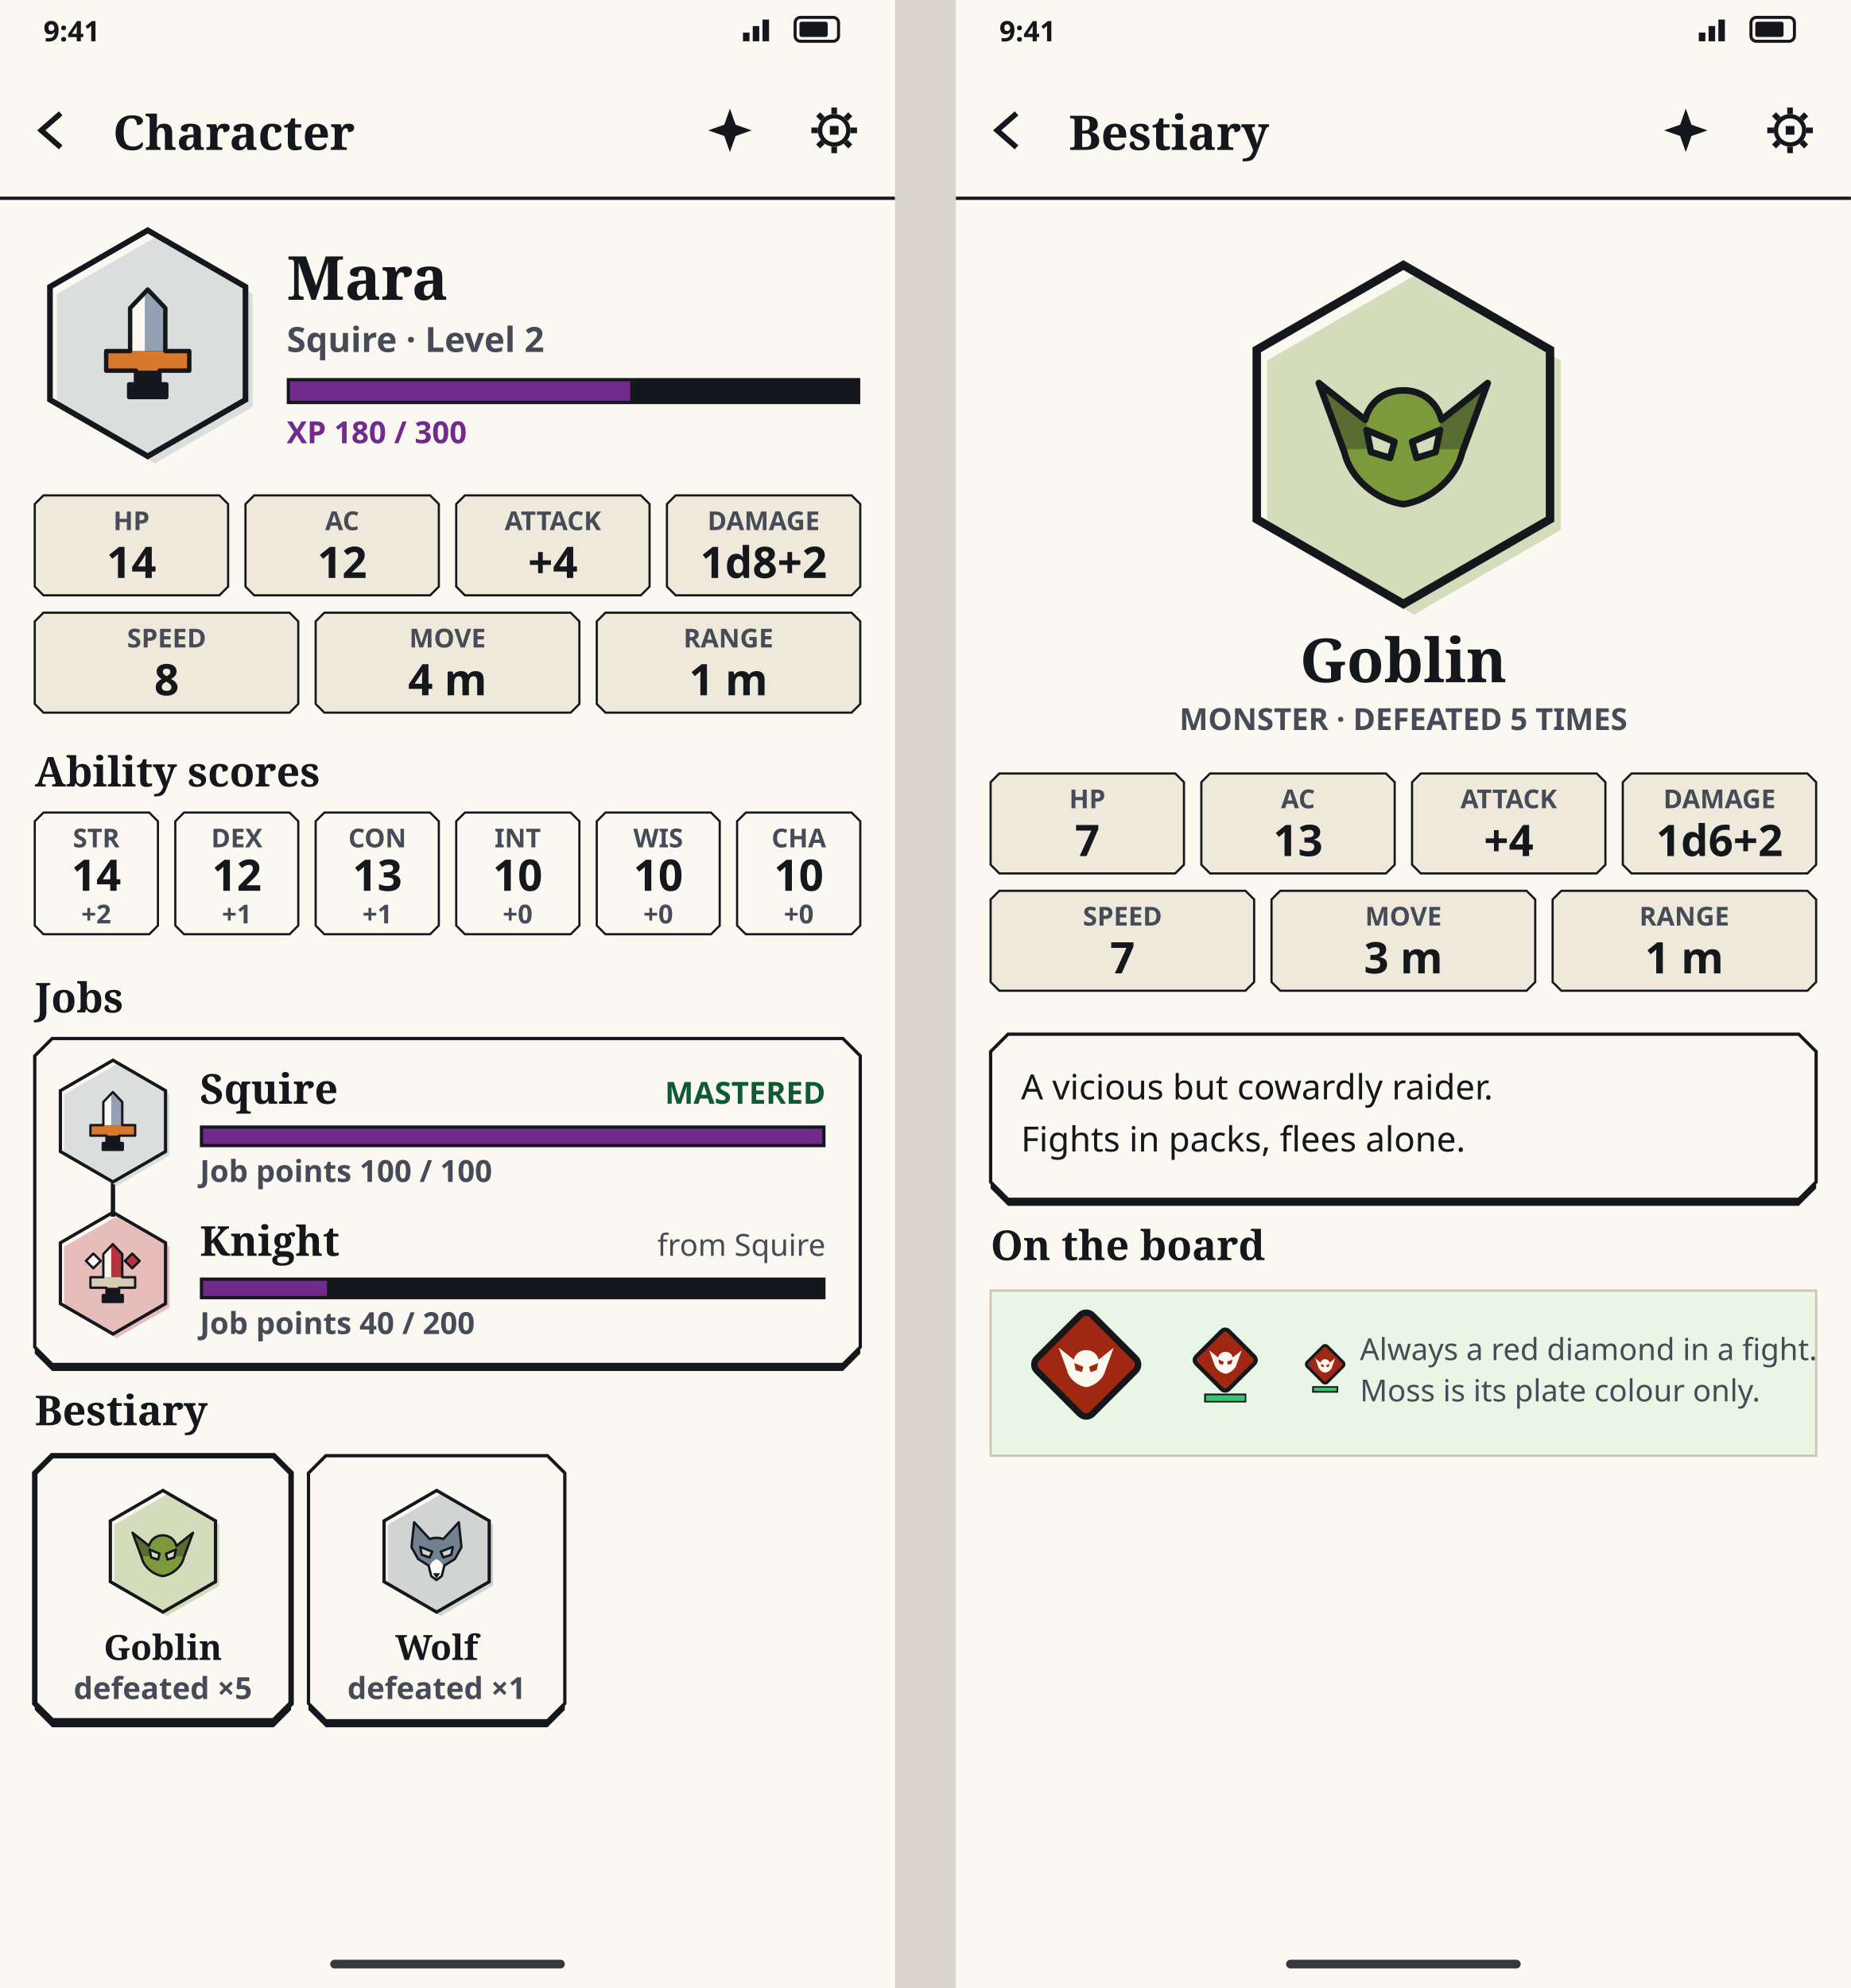
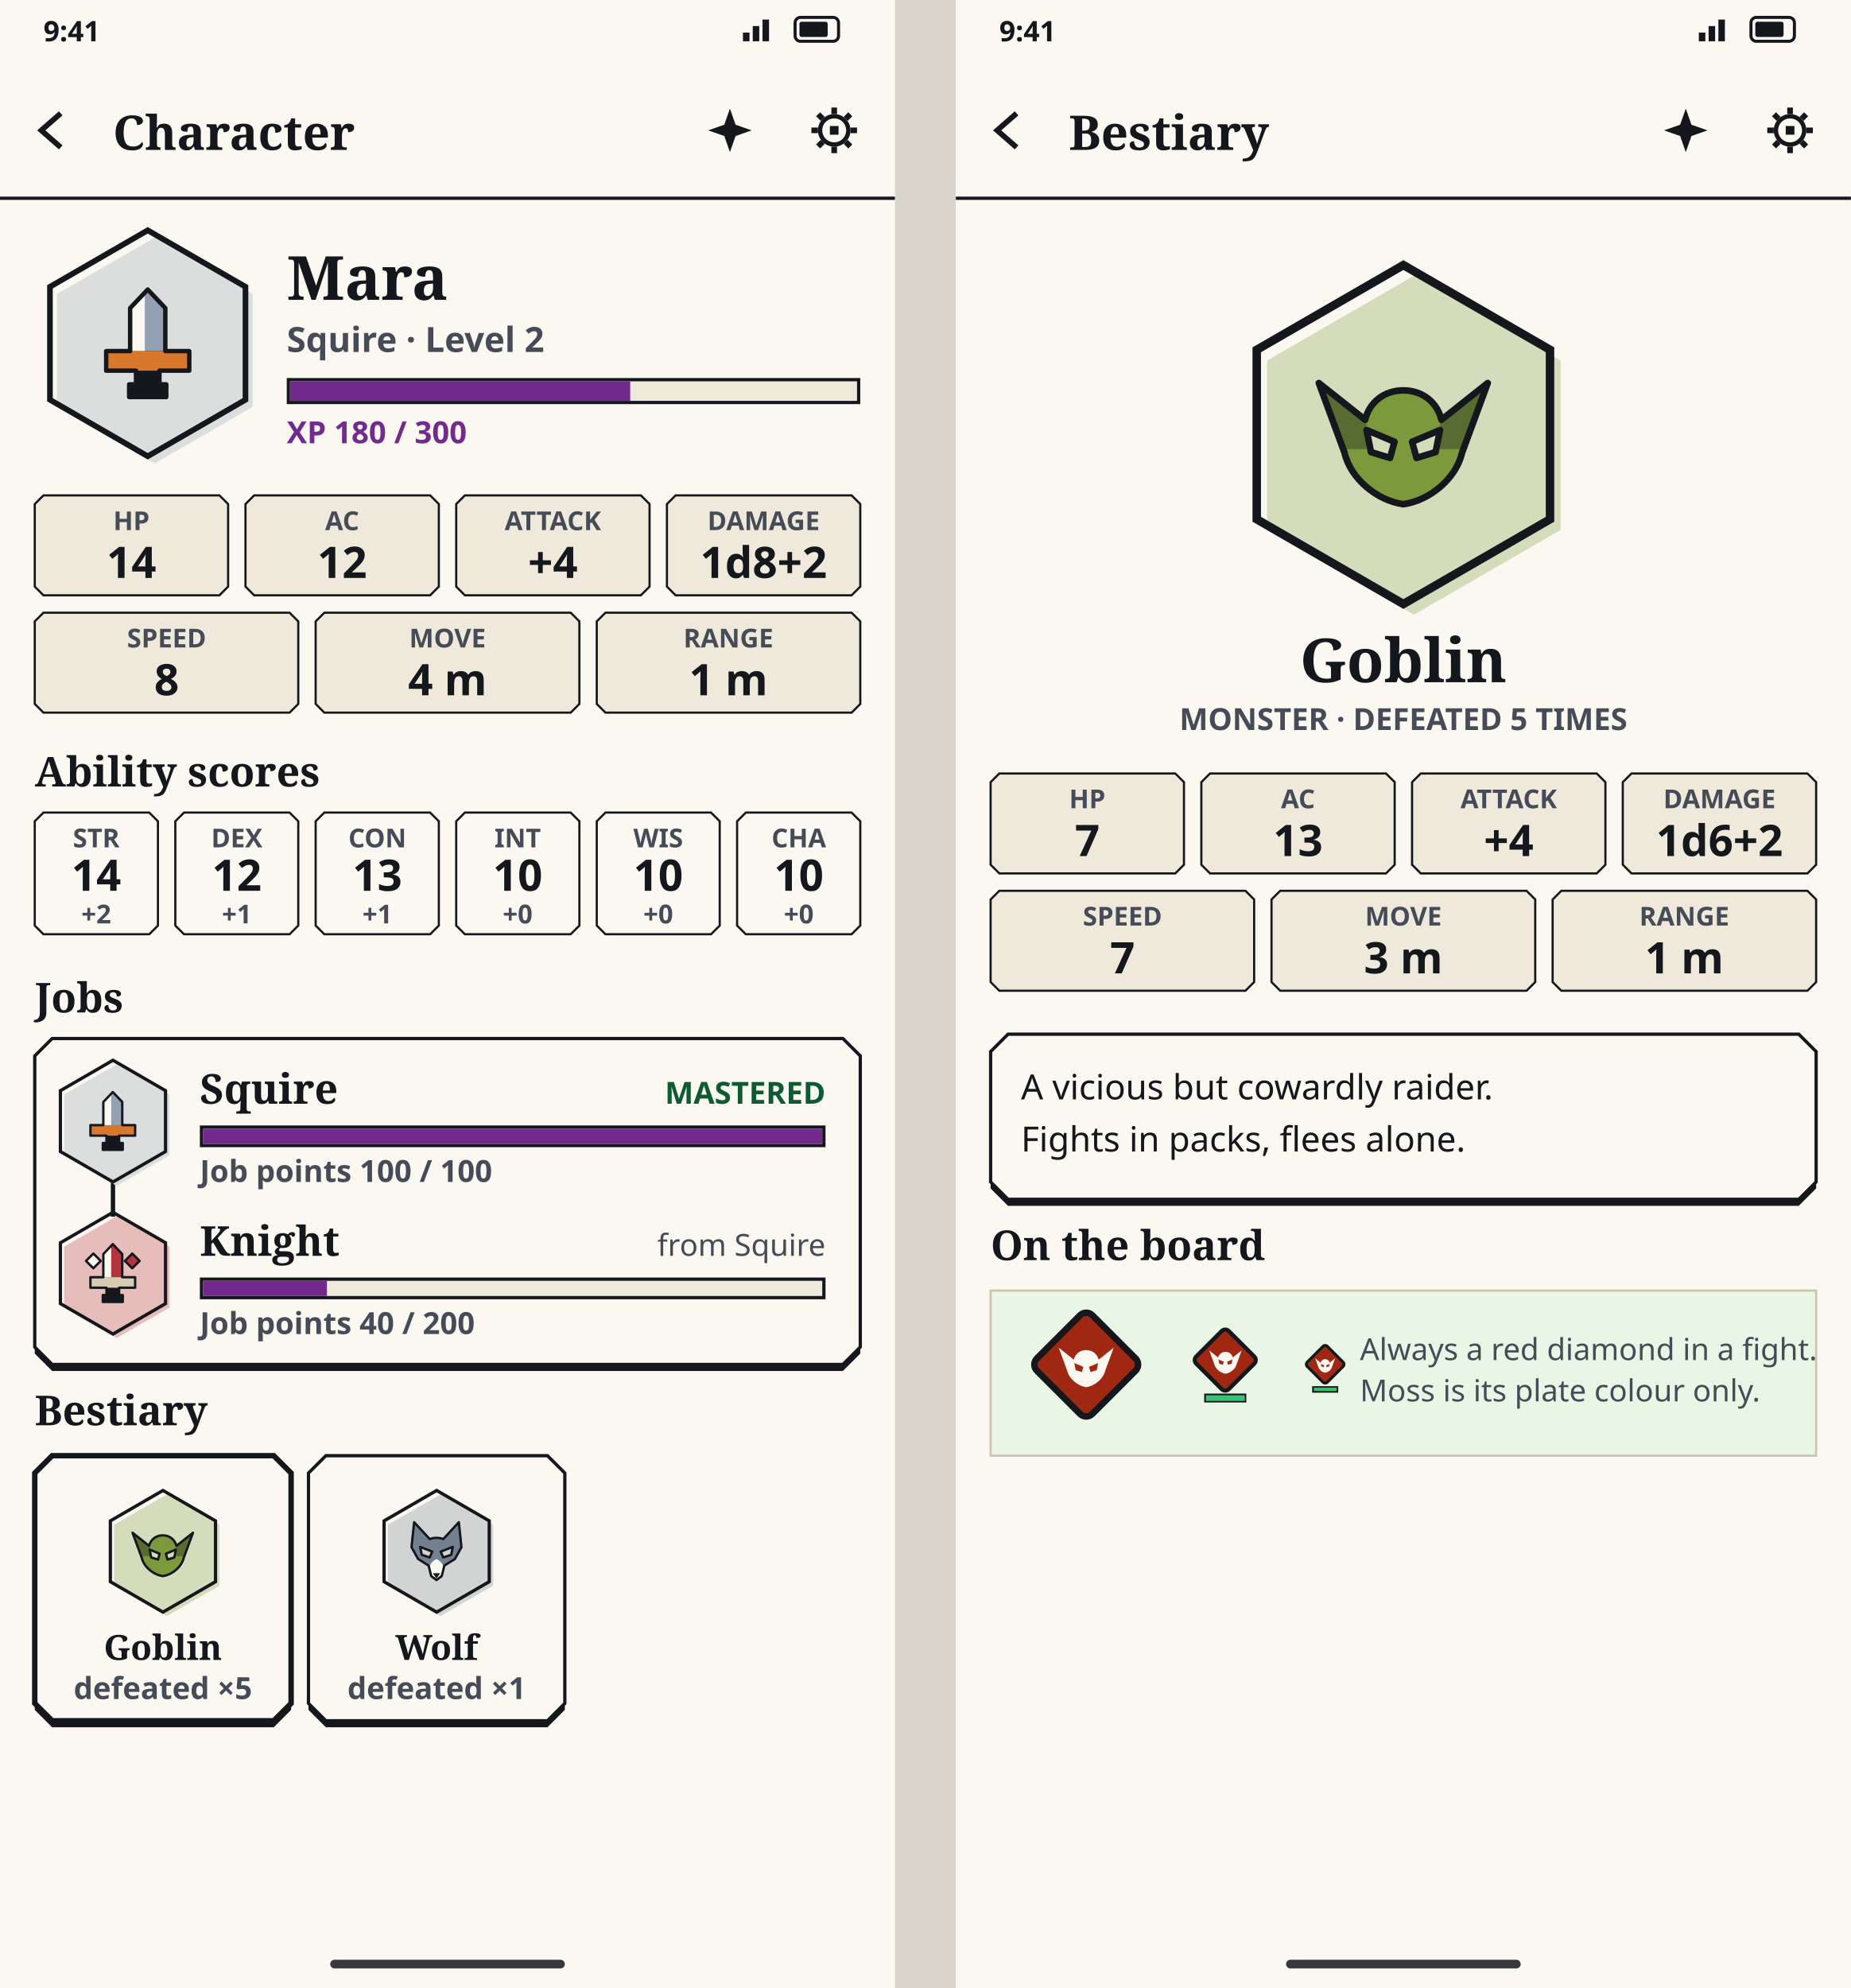
<svg xmlns="http://www.w3.org/2000/svg" width="852" height="915" viewBox="0 0 852 915">
  <style>.s{font-family:serif;font-weight:700}.b{font-family:sans-serif}.m{font-family:sans-serif;font-weight:500}.h{font-family:sans-serif;font-weight:700;font-stretch:condensed;font-variant-numeric:tabular-nums}.i{font-family:serif;font-style:italic}</style>
  <rect width="852" height="915" fill="#FBF8F1" />
  <rect x="0" y="0" width="412" height="28" fill="#FBF8F1" />
  <text x="20" y="19" class="h" font-size="13" fill="#14171C">9:41</text>
  <rect x="366" y="8" width="20" height="11" rx="2.5" fill="none" stroke="#14171C" stroke-width="1.4" />
  <rect x="368" y="10" width="13" height="7" rx="1" fill="#14171C" />
  <path d="M342 19h3v-4h-3zM346.5 19h3v-7h-3zM351 19h3v-10h-3z" fill="#14171C" />
  <rect x="0" y="28" width="412" height="64" fill="#FBF8F1" />
  <rect x="0" y="90.5" width="412" height="1.5" fill="#14171C" />
  <path d="M27 53L19 60L27 67" fill="none" stroke="#14171C" stroke-width="2.5" stroke-linecap="square" />
  <text x="52" y="69" class="s" font-size="22" fill="#14171C">Character</text>
  <path d="M336 50L338.6 57.4L346 60L338.6 62.6L336 70L333.4 62.6L326 60L333.4 57.4Z" fill="#14171C" />
  <circle cx="384" cy="60" r="6.5" fill="none" stroke="#14171C" stroke-width="2" />
  <rect x="382" y="58" width="4" height="4" fill="#14171C" />
  <path d="M391.5 60L394.5 60M389.3 65.3L391.4 67.4M384 67.5L384 70.5M378.7 65.3L376.6 67.4M376.5 60L373.5 60M378.7 54.7L376.6 52.6M384 52.5L384 49.5M389.3 54.7L391.4 52.6" stroke="#14171C" stroke-width="2.6" />
  <path d="M116.3 187.3L116.3 135.3L71.3 109.3L26.2 135.3L26.2 187.3L71.2 213.3Z" fill="#DCDEDE" />
  <g transform="translate(41 131) scale(2.25)">
    <path d="M12 1 L15.6 4.8 L15.6 13.6 L20.5 13.6 L20.5 17.6 L14.4 17.6 L14.4 20.4 L15.8 20.4 L15.8 23 L8.2 23 L8.2 20.4 L9.6 20.4 L9.6 17.6 L3.5 17.6 L3.5 13.6 L8.4 13.6 L8.4 4.8 Z" fill="#14171C" fill-rule="evenodd" />
    <clipPath id="g11">
      <path d="M12 1 L15.6 4.8 L15.6 13.6 L20.5 13.6 L20.5 17.6 L14.4 17.6 L14.4 20.4 L15.8 20.4 L15.8 23 L8.2 23 L8.2 20.4 L9.6 20.4 L9.6 17.6 L3.5 17.6 L3.5 13.6 L8.4 13.6 L8.4 4.8 Z" clip-rule="evenodd" />
    </clipPath>
    <g clip-path="url(#g11)">
      <path d="M0 0 L24 0 L24 13.6 L0 13.6 Z" fill="#93A1B3" />
      <path d="M0 0 L11.4 0 L11.4 13.6 L0 13.6 Z" fill="#FBF8F1" />
      <path d="M0 13.6 L24 13.6 L24 17.6 L0 17.6 Z" fill="#D9782D" />
    </g>
    <path d="M12 1 L15.6 4.8 L15.6 13.6 L20.5 13.6 L20.5 17.6 L14.4 17.6 L14.4 20.4 L15.8 20.4 L15.8 23 L8.2 23 L8.2 20.4 L9.6 20.4 L9.6 17.6 L3.5 17.6 L3.5 13.6 L8.4 13.6 L8.4 4.8 Z" fill="none" stroke="#14171C" stroke-width=".9" stroke-linejoin="round" />
  </g>
  <path d="M113 184L113 132L68 106L23 132L23 184L68 210Z" fill="none" stroke="#14171C" stroke-width="2.6" />
  <text x="132" y="138" class="s" font-size="28" fill="#14171C">Mara</text>
  <text x="132" y="162" class="h" font-size="16" fill="#454C57">Squire · Level 2</text>
-   <rect x="132" y="174" width="264" height="12" fill="#14171C" />
+   <rect x="132.75" y="174.75" width="262.5" height="10.5" fill="#EFE9DB" stroke="#14171C" stroke-width="1.5" />
  <rect x="133.5" y="175.5" width="156.6" height="9" fill="#722A8C" />
  <text x="132" y="204" class="h" font-size="14" fill="#722A8C">XP 180 / 300</text>
  <path d="M20 228H101L105 232V270L101 274H20L16 270V232Z" fill="#EFE9DB" stroke="#14171C" stroke-width="1" />
  <text x="60.5" y="244" class="h" font-size="12" fill="#454C57" text-anchor="middle">HP</text>
  <text x="60.5" y="266" class="h" font-size="20" fill="#14171C" text-anchor="middle">14</text>
  <path d="M117 228H198L202 232V270L198 274H117L113 270V232Z" fill="#EFE9DB" stroke="#14171C" stroke-width="1" />
  <text x="157.5" y="244" class="h" font-size="12" fill="#454C57" text-anchor="middle">AC</text>
  <text x="157.5" y="266" class="h" font-size="20" fill="#14171C" text-anchor="middle">12</text>
  <path d="M214 228H295L299 232V270L295 274H214L210 270V232Z" fill="#EFE9DB" stroke="#14171C" stroke-width="1" />
  <text x="254.5" y="244" class="h" font-size="12" fill="#454C57" text-anchor="middle">ATTACK</text>
  <text x="254.5" y="266" class="h" font-size="20" fill="#14171C" text-anchor="middle">+4</text>
  <path d="M311 228H392L396 232V270L392 274H311L307 270V232Z" fill="#EFE9DB" stroke="#14171C" stroke-width="1" />
  <text x="351.5" y="244" class="h" font-size="12" fill="#454C57" text-anchor="middle">DAMAGE</text>
  <text x="351.5" y="266" class="h" font-size="20" fill="#14171C" text-anchor="middle">1d8+2</text>
  <path d="M20 282H133.3L137.3 286V324L133.3 328H20L16 324V286Z" fill="#EFE9DB" stroke="#14171C" stroke-width="1" />
  <text x="76.7" y="298" class="h" font-size="12" fill="#454C57" text-anchor="middle">SPEED</text>
  <text x="76.7" y="320" class="h" font-size="20" fill="#14171C" text-anchor="middle">8</text>
  <path d="M149.3 282H262.7L266.7 286V324L262.7 328H149.3L145.3 324V286Z" fill="#EFE9DB" stroke="#14171C" stroke-width="1" />
  <text x="206" y="298" class="h" font-size="12" fill="#454C57" text-anchor="middle">MOVE</text>
  <text x="206" y="320" class="h" font-size="20" fill="#14171C" text-anchor="middle">4 m</text>
  <path d="M278.7 282H392L396 286V324L392 328H278.7L274.7 324V286Z" fill="#EFE9DB" stroke="#14171C" stroke-width="1" />
  <text x="335.3" y="298" class="h" font-size="12" fill="#454C57" text-anchor="middle">RANGE</text>
  <text x="335.3" y="320" class="h" font-size="20" fill="#14171C" text-anchor="middle">1 m</text>
  <text x="16" y="362" class="s" font-size="19" fill="#14171C">Ability scores</text>
  <path d="M20 374H68.7L72.7 378V426L68.7 430H20L16 426V378Z" fill="#FBF8F1" stroke="#14171C" stroke-width="1" />
  <text x="44.3" y="390" class="h" font-size="12" fill="#454C57" text-anchor="middle">STR</text>
  <text x="44.3" y="410" class="h" font-size="20" fill="#14171C" text-anchor="middle">14</text>
  <text x="44.3" y="425" class="h" font-size="12" fill="#454C57" text-anchor="middle">+2</text>
  <path d="M84.7 374H133.3L137.3 378V426L133.3 430H84.7L80.7 426V378Z" fill="#FBF8F1" stroke="#14171C" stroke-width="1" />
  <text x="109" y="390" class="h" font-size="12" fill="#454C57" text-anchor="middle">DEX</text>
  <text x="109" y="410" class="h" font-size="20" fill="#14171C" text-anchor="middle">12</text>
  <text x="109" y="425" class="h" font-size="12" fill="#454C57" text-anchor="middle">+1</text>
  <path d="M149.3 374H198L202 378V426L198 430H149.3L145.3 426V378Z" fill="#FBF8F1" stroke="#14171C" stroke-width="1" />
  <text x="173.7" y="390" class="h" font-size="12" fill="#454C57" text-anchor="middle">CON</text>
  <text x="173.7" y="410" class="h" font-size="20" fill="#14171C" text-anchor="middle">13</text>
  <text x="173.7" y="425" class="h" font-size="12" fill="#454C57" text-anchor="middle">+1</text>
  <path d="M214 374H262.7L266.7 378V426L262.7 430H214L210 426V378Z" fill="#FBF8F1" stroke="#14171C" stroke-width="1" />
  <text x="238.3" y="390" class="h" font-size="12" fill="#454C57" text-anchor="middle">INT</text>
  <text x="238.3" y="410" class="h" font-size="20" fill="#14171C" text-anchor="middle">10</text>
  <text x="238.3" y="425" class="h" font-size="12" fill="#454C57" text-anchor="middle">+0</text>
  <path d="M278.7 374H327.3L331.3 378V426L327.3 430H278.7L274.7 426V378Z" fill="#FBF8F1" stroke="#14171C" stroke-width="1" />
  <text x="303" y="390" class="h" font-size="12" fill="#454C57" text-anchor="middle">WIS</text>
  <text x="303" y="410" class="h" font-size="20" fill="#14171C" text-anchor="middle">10</text>
  <text x="303" y="425" class="h" font-size="12" fill="#454C57" text-anchor="middle">+0</text>
  <path d="M343.3 374H392L396 378V426L392 430H343.3L339.3 426V378Z" fill="#FBF8F1" stroke="#14171C" stroke-width="1" />
  <text x="367.7" y="390" class="h" font-size="12" fill="#454C57" text-anchor="middle">CHA</text>
  <text x="367.7" y="410" class="h" font-size="20" fill="#14171C" text-anchor="middle">10</text>
  <text x="367.7" y="425" class="h" font-size="12" fill="#454C57" text-anchor="middle">+0</text>
  <text x="16" y="466" class="s" font-size="19" fill="#14171C">Jobs</text>
  <path d="M24 481H388L396 489V623L388 631H24L16 623V489Z" fill="#14171C" />
  <path d="M24 478H388L396 486V620L388 628H24L16 620V486Z" fill="#FBF8F1" stroke="#14171C" stroke-width="1.5" />
  <path d="M52 540V560" stroke="#14171C" stroke-width="2" />
  <path d="M78 531.8L78 503.8L53.8 489.8L29.5 503.8L29.5 531.8L53.7 545.8Z" fill="#DCDEDE" />
  <g transform="translate(37.4 501.4) scale(1.21)">
    <path d="M12 1 L15.6 4.8 L15.6 13.6 L20.5 13.6 L20.5 17.6 L14.4 17.6 L14.4 20.4 L15.8 20.4 L15.8 23 L8.2 23 L8.2 20.4 L9.6 20.4 L9.6 17.6 L3.5 17.6 L3.5 13.6 L8.4 13.6 L8.4 4.8 Z" fill="#14171C" fill-rule="evenodd" />
    <clipPath id="g12">
      <path d="M12 1 L15.6 4.8 L15.6 13.6 L20.5 13.6 L20.5 17.6 L14.4 17.6 L14.4 20.4 L15.8 20.4 L15.8 23 L8.2 23 L8.2 20.4 L9.6 20.4 L9.6 17.6 L3.5 17.6 L3.5 13.6 L8.4 13.6 L8.4 4.8 Z" clip-rule="evenodd" />
    </clipPath>
    <g clip-path="url(#g12)">
      <path d="M0 0 L24 0 L24 13.6 L0 13.6 Z" fill="#93A1B3" />
      <path d="M0 0 L11.4 0 L11.4 13.6 L0 13.6 Z" fill="#FBF8F1" />
      <path d="M0 13.6 L24 13.6 L24 17.6 L0 17.6 Z" fill="#D9782D" />
    </g>
    <path d="M12 1 L15.6 4.8 L15.6 13.6 L20.5 13.6 L20.5 17.6 L14.4 17.6 L14.4 20.4 L15.8 20.4 L15.8 23 L8.2 23 L8.2 20.4 L9.6 20.4 L9.6 17.6 L3.5 17.6 L3.5 13.6 L8.4 13.6 L8.4 4.8 Z" fill="none" stroke="#14171C" stroke-width=".9" stroke-linejoin="round" />
  </g>
  <path d="M76.2 530L76.2 502L52 488L27.8 502L27.8 530L52 544Z" fill="none" stroke="#14171C" stroke-width="1.5" />
  <text x="92" y="508" class="s" font-size="19" fill="#14171C">Squire</text>
  <text x="380" y="508" class="h" font-size="14" fill="#0E5A31" text-anchor="end">MASTERED</text>
-   <rect x="92" y="518" width="288" height="10" fill="#14171C" />
+   <rect x="92.75" y="518.75" width="286.5" height="8.5" fill="#EFE9DB" stroke="#14171C" stroke-width="1.5" />
  <rect x="93.5" y="519.5" width="285" height="7" fill="#722A8C" />
  <text x="92" y="544" class="h" font-size="14" fill="#454C57">Job points 100 / 100</text>
  <path d="M78 601.8L78 573.8L53.8 559.8L29.5 573.8L29.5 601.8L53.7 615.8Z" fill="#E6BDBB" />
  <g transform="translate(37.4 571.4) scale(1.21)">
    <path d="M12 1 L15.6 4.8 L15.6 13.6 L20.5 13.6 L20.5 17.6 L14.4 17.6 L14.4 20.4 L15.8 20.4 L15.8 23 L8.2 23 L8.2 20.4 L9.6 20.4 L9.6 17.6 L3.5 17.6 L3.5 13.6 L8.4 13.6 L8.4 4.8 Z M4.6 4.6 L7.4 7.4 L4.6 10.2 L1.8 7.4 Z M19.4 4.6 L22.2 7.4 L19.4 10.2 L16.6 7.4 Z" fill="#14171C" fill-rule="evenodd" />
    <clipPath id="g13">
      <path d="M12 1 L15.6 4.8 L15.6 13.6 L20.5 13.6 L20.5 17.6 L14.4 17.6 L14.4 20.4 L15.8 20.4 L15.8 23 L8.2 23 L8.2 20.4 L9.6 20.4 L9.6 17.6 L3.5 17.6 L3.5 13.6 L8.4 13.6 L8.4 4.8 Z M4.6 4.6 L7.4 7.4 L4.6 10.2 L1.8 7.4 Z M19.4 4.6 L22.2 7.4 L19.4 10.2 L16.6 7.4 Z" clip-rule="evenodd" />
    </clipPath>
    <g clip-path="url(#g13)">
      <path d="M0 0 L24 0 L24 13.6 L0 13.6 Z" fill="#B5333C" />
      <path d="M0 0 L11.4 0 L11.4 13.6 L0 13.6 Z" fill="#FBF8F1" />
      <path d="M0 13.6 L24 13.6 L24 17.6 L0 17.6 Z" fill="#D8CCB2" />
    </g>
    <path d="M12 1 L15.6 4.8 L15.6 13.6 L20.5 13.6 L20.5 17.6 L14.4 17.6 L14.4 20.4 L15.8 20.4 L15.8 23 L8.2 23 L8.2 20.4 L9.6 20.4 L9.6 17.6 L3.5 17.6 L3.5 13.6 L8.4 13.6 L8.4 4.8 Z M4.6 4.6 L7.4 7.4 L4.6 10.2 L1.8 7.4 Z M19.4 4.6 L22.2 7.4 L19.4 10.2 L16.6 7.4 Z" fill="none" stroke="#14171C" stroke-width=".9" stroke-linejoin="round" />
  </g>
  <path d="M76.2 600L76.2 572L52 558L27.8 572L27.8 600L52 614Z" fill="none" stroke="#14171C" stroke-width="1.5" />
  <text x="92" y="578" class="s" font-size="19" fill="#14171C">Knight</text>
  <text x="380" y="578" class="b" font-size="14" fill="#454C57" text-anchor="end">from Squire</text>
-   <rect x="92" y="588" width="288" height="10" fill="#14171C" />
+   <rect x="92.75" y="588.75" width="286.5" height="8.5" fill="#EFE9DB" stroke="#14171C" stroke-width="1.5" />
  <rect x="93.5" y="589.5" width="57" height="7" fill="#722A8C" />
  <text x="92" y="614" class="h" font-size="14" fill="#454C57">Job points 40 / 200</text>
  <text x="16" y="656" class="s" font-size="19" fill="#14171C">Bestiary</text>
  <path d="M24 673H126L134 681V787L126 795H24L16 787V681Z" fill="#14171C" />
  <path d="M24 670H126L134 678V784L126 792H24L16 784V678Z" fill="#FBF8F1" stroke="#14171C" stroke-width="2.5" />
  <path d="M101 729.8L101 701.8L76.8 687.8L52.5 701.8L52.5 729.8L76.8 743.8Z" fill="#D5DCBB" />
  <g transform="translate(60.4 699.4) scale(1.21)">
    <path d="M12 6 C14.6 6 16.6 7.6 17.2 10 L23.5 5 L20 14.5 C19.2 18 15.6 21 12 21.5 C8.4 21 4.8 18 4 14.5 L0.5 5 L6.8 10 C7.4 7.6 9.4 6 12 6 Z M7 11.4 L10.8 13 L10.2 15.2 L7.6 14.4 Z M17 11.4 L16.4 14.4 L13.8 15.2 L13.2 13 Z" fill="#14171C" fill-rule="evenodd" />
    <clipPath id="g14">
      <path d="M12 6 C14.6 6 16.6 7.6 17.2 10 L23.5 5 L20 14.5 C19.2 18 15.6 21 12 21.5 C8.4 21 4.8 18 4 14.5 L0.5 5 L6.8 10 C7.4 7.6 9.4 6 12 6 Z M7 11.4 L10.8 13 L10.2 15.2 L7.6 14.4 Z M17 11.4 L16.4 14.4 L13.8 15.2 L13.2 13 Z" clip-rule="evenodd" />
    </clipPath>
    <g clip-path="url(#g14)">
      <path d="M0 0 L24 0 L24 24 L0 24 Z" fill="#7C9A3C" />
      <path d="M0 0 L7 0 L7 14 L0 14 Z" fill="#586C31" />
      <path d="M17 0 L24 0 L24 14 L17 14 Z" fill="#586C31" />
    </g>
    <path d="M12 6 C14.6 6 16.6 7.6 17.2 10 L23.5 5 L20 14.5 C19.2 18 15.6 21 12 21.5 C8.4 21 4.8 18 4 14.5 L0.5 5 L6.8 10 C7.4 7.6 9.4 6 12 6 Z M7 11.4 L10.8 13 L10.2 15.2 L7.6 14.4 Z M17 11.4 L16.4 14.4 L13.8 15.2 L13.2 13 Z" fill="none" stroke="#14171C" stroke-width=".9" stroke-linejoin="round" />
  </g>
  <path d="M99.2 728L99.2 700L75 686L50.8 700L50.8 728L75 742Z" fill="none" stroke="#14171C" stroke-width="1.5" />
  <text x="75" y="764" class="s" font-size="16" fill="#14171C" text-anchor="middle">Goblin</text>
  <text x="75" y="782" class="h" font-size="14" fill="#454C57" text-anchor="middle">defeated ×5</text>
  <path d="M150 673H252L260 681V787L252 795H150L142 787V681Z" fill="#14171C" />
  <path d="M150 670H252L260 678V784L252 792H150L142 784V678Z" fill="#FBF8F1" stroke="#14171C" stroke-width="1.5" />
  <path d="M227 729.8L227 701.8L202.8 687.8L178.5 701.8L178.5 729.8L202.8 743.8Z" fill="#D2D4D4" />
  <g transform="translate(186.4 699.4) scale(1.21)">
    <path d="M3.5 1 L9.4 7.4 C11.2 6.8 12.8 6.8 14.6 7.4 L20.5 1 L21.5 10.5 L19 15 L15 17.5 L14 21.5 L12 23 L10 21.5 L9 17.5 L5 15 L2.5 10.5 Z M5.8 10.4 L10.4 12.2 L9.4 14.4 L6.4 13.4 Z M18.2 10.4 L17.6 13.4 L14.6 14.4 L13.6 12.2 Z" fill="#14171C" fill-rule="evenodd" />
    <clipPath id="g15">
      <path d="M3.5 1 L9.4 7.4 C11.2 6.8 12.8 6.8 14.6 7.4 L20.5 1 L21.5 10.5 L19 15 L15 17.5 L14 21.5 L12 23 L10 21.5 L9 17.5 L5 15 L2.5 10.5 Z M5.8 10.4 L10.4 12.2 L9.4 14.4 L6.4 13.4 Z M18.2 10.4 L17.6 13.4 L14.6 14.4 L13.6 12.2 Z" clip-rule="evenodd" />
    </clipPath>
    <g clip-path="url(#g15)">
      <path d="M0 0 L24 0 L24 24 L0 24 Z" fill="#73808F" />
      <path d="M12 15 C13.6 15.8 14.6 17 14.8 18.6 L14 24 L10 24 L9.2 18.6 C9.4 17 10.4 15.8 12 15 Z" fill="#FBF8F1" />
      <path d="M10.6 20.4 L13.4 20.4 L12 22.4 Z" fill="#14171C" />
    </g>
    <path d="M3.5 1 L9.4 7.4 C11.2 6.8 12.8 6.8 14.6 7.4 L20.5 1 L21.5 10.5 L19 15 L15 17.5 L14 21.5 L12 23 L10 21.5 L9 17.5 L5 15 L2.5 10.5 Z M5.8 10.4 L10.4 12.2 L9.4 14.4 L6.4 13.4 Z M18.2 10.4 L17.6 13.4 L14.6 14.4 L13.6 12.2 Z" fill="none" stroke="#14171C" stroke-width=".9" stroke-linejoin="round" />
  </g>
  <path d="M225.2 728L225.2 700L201 686L176.8 700L176.8 728L201 742Z" fill="none" stroke="#14171C" stroke-width="1.5" />
  <text x="201" y="764" class="s" font-size="16" fill="#14171C" text-anchor="middle">Wolf</text>
  <text x="201" y="782" class="h" font-size="14" fill="#454C57" text-anchor="middle">defeated ×1</text>
  <rect x="152" y="902" width="108" height="4" rx="2" fill="#14171C" opacity=".85" />
  <rect x="412" y="0" width="28" height="915" fill="#D9D5CC" />
  <rect x="440" y="0" width="412" height="915" fill="#FBF8F1" />
  <g transform="translate(440 0)">
    <rect x="0" y="0" width="412" height="28" fill="#FBF8F1" />
    <text x="20" y="19" class="h" font-size="13" fill="#14171C">9:41</text>
    <rect x="366" y="8" width="20" height="11" rx="2.5" fill="none" stroke="#14171C" stroke-width="1.4" />
    <rect x="368" y="10" width="13" height="7" rx="1" fill="#14171C" />
    <path d="M342 19h3v-4h-3zM346.5 19h3v-7h-3zM351 19h3v-10h-3z" fill="#14171C" />
  </g>
  <rect x="440" y="28" width="412" height="64" fill="#FBF8F1" />
  <rect x="440" y="90.5" width="412" height="1.5" fill="#14171C" />
  <path d="M467 53L459 60L467 67" fill="none" stroke="#14171C" stroke-width="2.5" stroke-linecap="square" />
  <text x="492" y="69" class="s" font-size="22" fill="#14171C">Bestiary</text>
  <path d="M776 50L778.6 57.4L786 60L778.6 62.6L776 70L773.4 62.6L766 60L773.4 57.4Z" fill="#14171C" />
  <circle cx="824" cy="60" r="6.5" fill="none" stroke="#14171C" stroke-width="2" />
  <rect x="822" y="58" width="4" height="4" fill="#14171C" />
  <path d="M831.5 60L834.5 60M829.3 65.3L831.4 67.4M824 67.5L824 70.5M818.7 65.3L816.6 67.4M816.5 60L813.5 60M818.7 54.7L816.6 52.6M824 52.5L824 49.5M829.3 54.7L831.4 52.6" stroke="#14171C" stroke-width="2.6" />
  <path d="M718.4 243.9L718.4 165.9L650.9 126.9L583.3 165.9L583.3 243.9L650.9 282.9Z" fill="#D5DCBB" />
  <g transform="translate(605.4 159.4) scale(3.38)">
    <path d="M12 6 C14.6 6 16.6 7.6 17.2 10 L23.5 5 L20 14.5 C19.2 18 15.6 21 12 21.5 C8.4 21 4.8 18 4 14.5 L0.5 5 L6.8 10 C7.4 7.6 9.4 6 12 6 Z M7 11.4 L10.8 13 L10.2 15.2 L7.6 14.4 Z M17 11.4 L16.4 14.4 L13.8 15.2 L13.2 13 Z" fill="#14171C" fill-rule="evenodd" />
    <clipPath id="g16">
      <path d="M12 6 C14.6 6 16.6 7.6 17.2 10 L23.5 5 L20 14.5 C19.2 18 15.6 21 12 21.5 C8.4 21 4.8 18 4 14.5 L0.5 5 L6.8 10 C7.4 7.6 9.4 6 12 6 Z M7 11.4 L10.8 13 L10.2 15.2 L7.6 14.4 Z M17 11.4 L16.4 14.4 L13.8 15.2 L13.2 13 Z" clip-rule="evenodd" />
    </clipPath>
    <g clip-path="url(#g16)">
      <path d="M0 0 L24 0 L24 24 L0 24 Z" fill="#7C9A3C" />
      <path d="M0 0 L7 0 L7 14 L0 14 Z" fill="#586C31" />
      <path d="M17 0 L24 0 L24 14 L17 14 Z" fill="#586C31" />
    </g>
    <path d="M12 6 C14.6 6 16.6 7.6 17.2 10 L23.5 5 L20 14.5 C19.2 18 15.6 21 12 21.5 C8.4 21 4.8 18 4 14.5 L0.5 5 L6.8 10 C7.4 7.6 9.4 6 12 6 Z M7 11.4 L10.8 13 L10.2 15.2 L7.6 14.4 Z M17 11.4 L16.4 14.4 L13.8 15.2 L13.2 13 Z" fill="none" stroke="#14171C" stroke-width=".9" stroke-linejoin="round" />
  </g>
  <path d="M713.5 239L713.5 161L646 122L578.5 161L578.5 239L646 278Z" fill="none" stroke="#14171C" stroke-width="3.9" />
  <text x="646" y="314" class="s" font-size="28" fill="#14171C" text-anchor="middle">Goblin</text>
  <text x="646" y="336" class="h" font-size="14" fill="#454C57" text-anchor="middle">MONSTER · DEFEATED 5 TIMES</text>
  <path d="M460 356H541L545 360V398L541 402H460L456 398V360Z" fill="#EFE9DB" stroke="#14171C" stroke-width="1" />
  <text x="500.5" y="372" class="h" font-size="12" fill="#454C57" text-anchor="middle">HP</text>
  <text x="500.5" y="394" class="h" font-size="20" fill="#14171C" text-anchor="middle">7</text>
  <path d="M557 356H638L642 360V398L638 402H557L553 398V360Z" fill="#EFE9DB" stroke="#14171C" stroke-width="1" />
  <text x="597.5" y="372" class="h" font-size="12" fill="#454C57" text-anchor="middle">AC</text>
  <text x="597.5" y="394" class="h" font-size="20" fill="#14171C" text-anchor="middle">13</text>
  <path d="M654 356H735L739 360V398L735 402H654L650 398V360Z" fill="#EFE9DB" stroke="#14171C" stroke-width="1" />
  <text x="694.5" y="372" class="h" font-size="12" fill="#454C57" text-anchor="middle">ATTACK</text>
  <text x="694.5" y="394" class="h" font-size="20" fill="#14171C" text-anchor="middle">+4</text>
  <path d="M751 356H832L836 360V398L832 402H751L747 398V360Z" fill="#EFE9DB" stroke="#14171C" stroke-width="1" />
  <text x="791.5" y="372" class="h" font-size="12" fill="#454C57" text-anchor="middle">DAMAGE</text>
  <text x="791.5" y="394" class="h" font-size="20" fill="#14171C" text-anchor="middle">1d6+2</text>
  <path d="M460 410H573.3L577.3 414V452L573.3 456H460L456 452V414Z" fill="#EFE9DB" stroke="#14171C" stroke-width="1" />
  <text x="516.7" y="426" class="h" font-size="12" fill="#454C57" text-anchor="middle">SPEED</text>
  <text x="516.7" y="448" class="h" font-size="20" fill="#14171C" text-anchor="middle">7</text>
  <path d="M589.3 410H702.7L706.7 414V452L702.7 456H589.3L585.3 452V414Z" fill="#EFE9DB" stroke="#14171C" stroke-width="1" />
  <text x="646" y="426" class="h" font-size="12" fill="#454C57" text-anchor="middle">MOVE</text>
  <text x="646" y="448" class="h" font-size="20" fill="#14171C" text-anchor="middle">3 m</text>
  <path d="M718.7 410H832L836 414V452L832 456H718.7L714.7 452V414Z" fill="#EFE9DB" stroke="#14171C" stroke-width="1" />
  <text x="775.3" y="426" class="h" font-size="12" fill="#454C57" text-anchor="middle">RANGE</text>
  <text x="775.3" y="448" class="h" font-size="20" fill="#14171C" text-anchor="middle">1 m</text>
  <path d="M464 479H828L836 487V547L828 555H464L456 547V487Z" fill="#14171C" />
  <path d="M464 476H828L836 484V544L828 552H464L456 544V484Z" fill="#FBF8F1" stroke="#14171C" stroke-width="1.5" />
  <text x="470" y="506" class="b" font-size="16" fill="#14171C">A vicious but cowardly raider.</text>
  <text x="470" y="530" class="b" font-size="16" fill="#14171C">Fights in packs, flees alone.</text>
  <text x="456" y="580" class="s" font-size="19" fill="#14171C">On the board</text>
  <rect x="456" y="594" width="380" height="76" fill="#E9F6E5" stroke="#CDC4B0" />
  <rect x="482" y="610" width="36.1" height="36.1" rx="4" transform="rotate(45 500 628)" fill="#A02812" stroke="#14171C" stroke-width="3" />
  <path d="M12 6 C14.6 6 16.6 7.6 17.2 10 L23.5 5 L20 14.5 C19.2 18 15.6 21 12 21.5 C8.4 21 4.8 18 4 14.5 L0.5 5 L6.8 10 C7.4 7.6 9.4 6 12 6 Z M7 11.4 L10.8 13 L10.2 15.2 L7.6 14.4 Z M17 11.4 L16.4 14.4 L13.8 15.2 L13.2 13 Z" transform="translate(486.8 614.8) scale(1.1)" fill="#FBF8F1" fill-rule="evenodd" />
  <rect x="553.4" y="615.4" width="21.2" height="21.2" rx="2.3" transform="rotate(45 564 626)" fill="#A02812" stroke="#14171C" stroke-width="1.9" />
  <path d="M12 6 C14.6 6 16.6 7.6 17.2 10 L23.5 5 L20 14.5 C19.2 18 15.6 21 12 21.5 C8.4 21 4.8 18 4 14.5 L0.5 5 L6.8 10 C7.4 7.6 9.4 6 12 6 Z M7 11.4 L10.8 13 L10.2 15.2 L7.6 14.4 Z M17 11.4 L16.4 14.4 L13.8 15.2 L13.2 13 Z" transform="translate(556.3 618.3) scale(0.65)" fill="#FBF8F1" fill-rule="evenodd" />
  <rect x="554.3" y="641.4" width="19.4" height="4.1" fill="#14171C" />
  <rect x="555.1" y="642.2" width="17.9" height="2.6" fill="#35C46F" />
  <rect x="603.4" y="621.4" width="13.1" height="13.1" rx="1.4" transform="rotate(45 610 628)" fill="#A02812" stroke="#14171C" stroke-width="1.3" />
  <path d="M12 6 C14.6 6 16.6 7.6 17.2 10 L23.5 5 L20 14.5 C19.2 18 15.6 21 12 21.5 C8.4 21 4.8 18 4 14.5 L0.5 5 L6.8 10 C7.4 7.6 9.4 6 12 6 Z M7 11.4 L10.8 13 L10.2 15.2 L7.6 14.4 Z M17 11.4 L16.4 14.4 L13.8 15.2 L13.2 13 Z" transform="translate(605.2 623.2) scale(0.4)" fill="#FBF8F1" fill-rule="evenodd" />
  <rect x="604" y="638" width="12" height="3" fill="#14171C" />
  <rect x="604.8" y="638.7" width="10.5" height="1.5" fill="#35C46F" />
  <text x="626" y="626" class="b" font-size="14" fill="#454C57">Always a red diamond in a fight.</text>
  <text x="626" y="645" class="b" font-size="14" fill="#454C57">Moss is its plate colour only.</text>
  <g transform="translate(440 0)">
    <rect x="152" y="902" width="108" height="4" rx="2" fill="#14171C" opacity=".85" />
  </g>
</svg>
